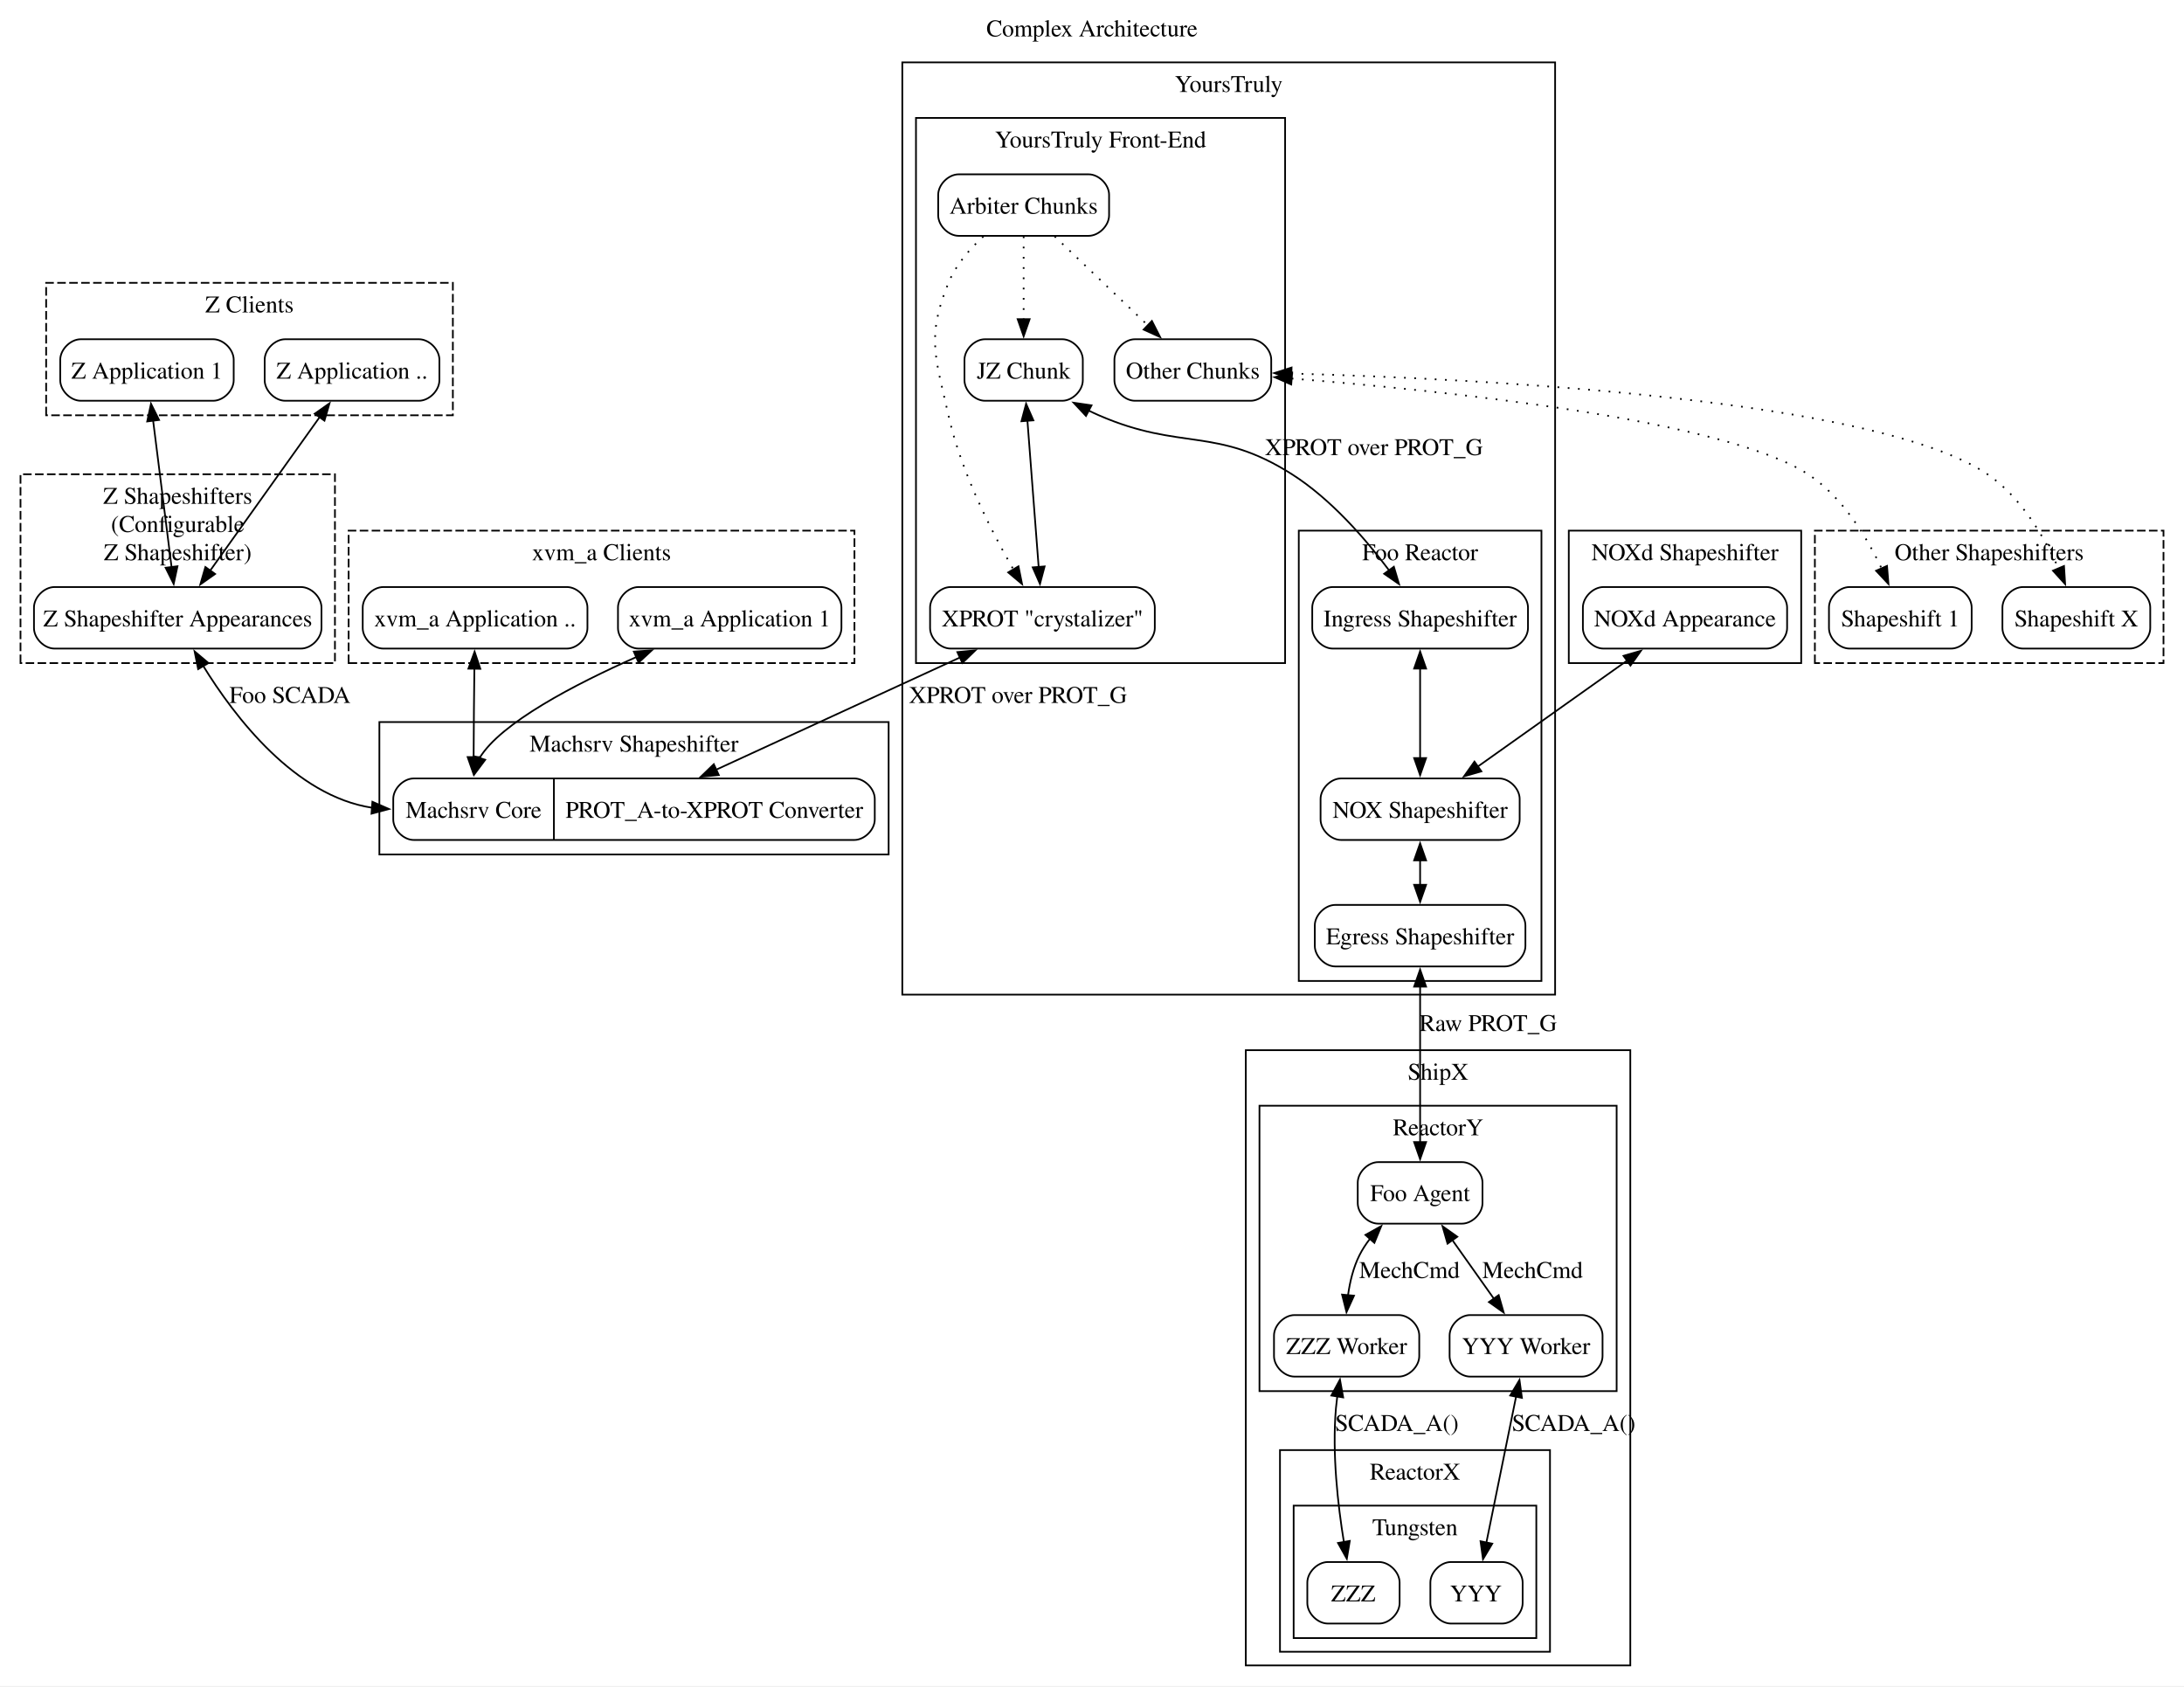
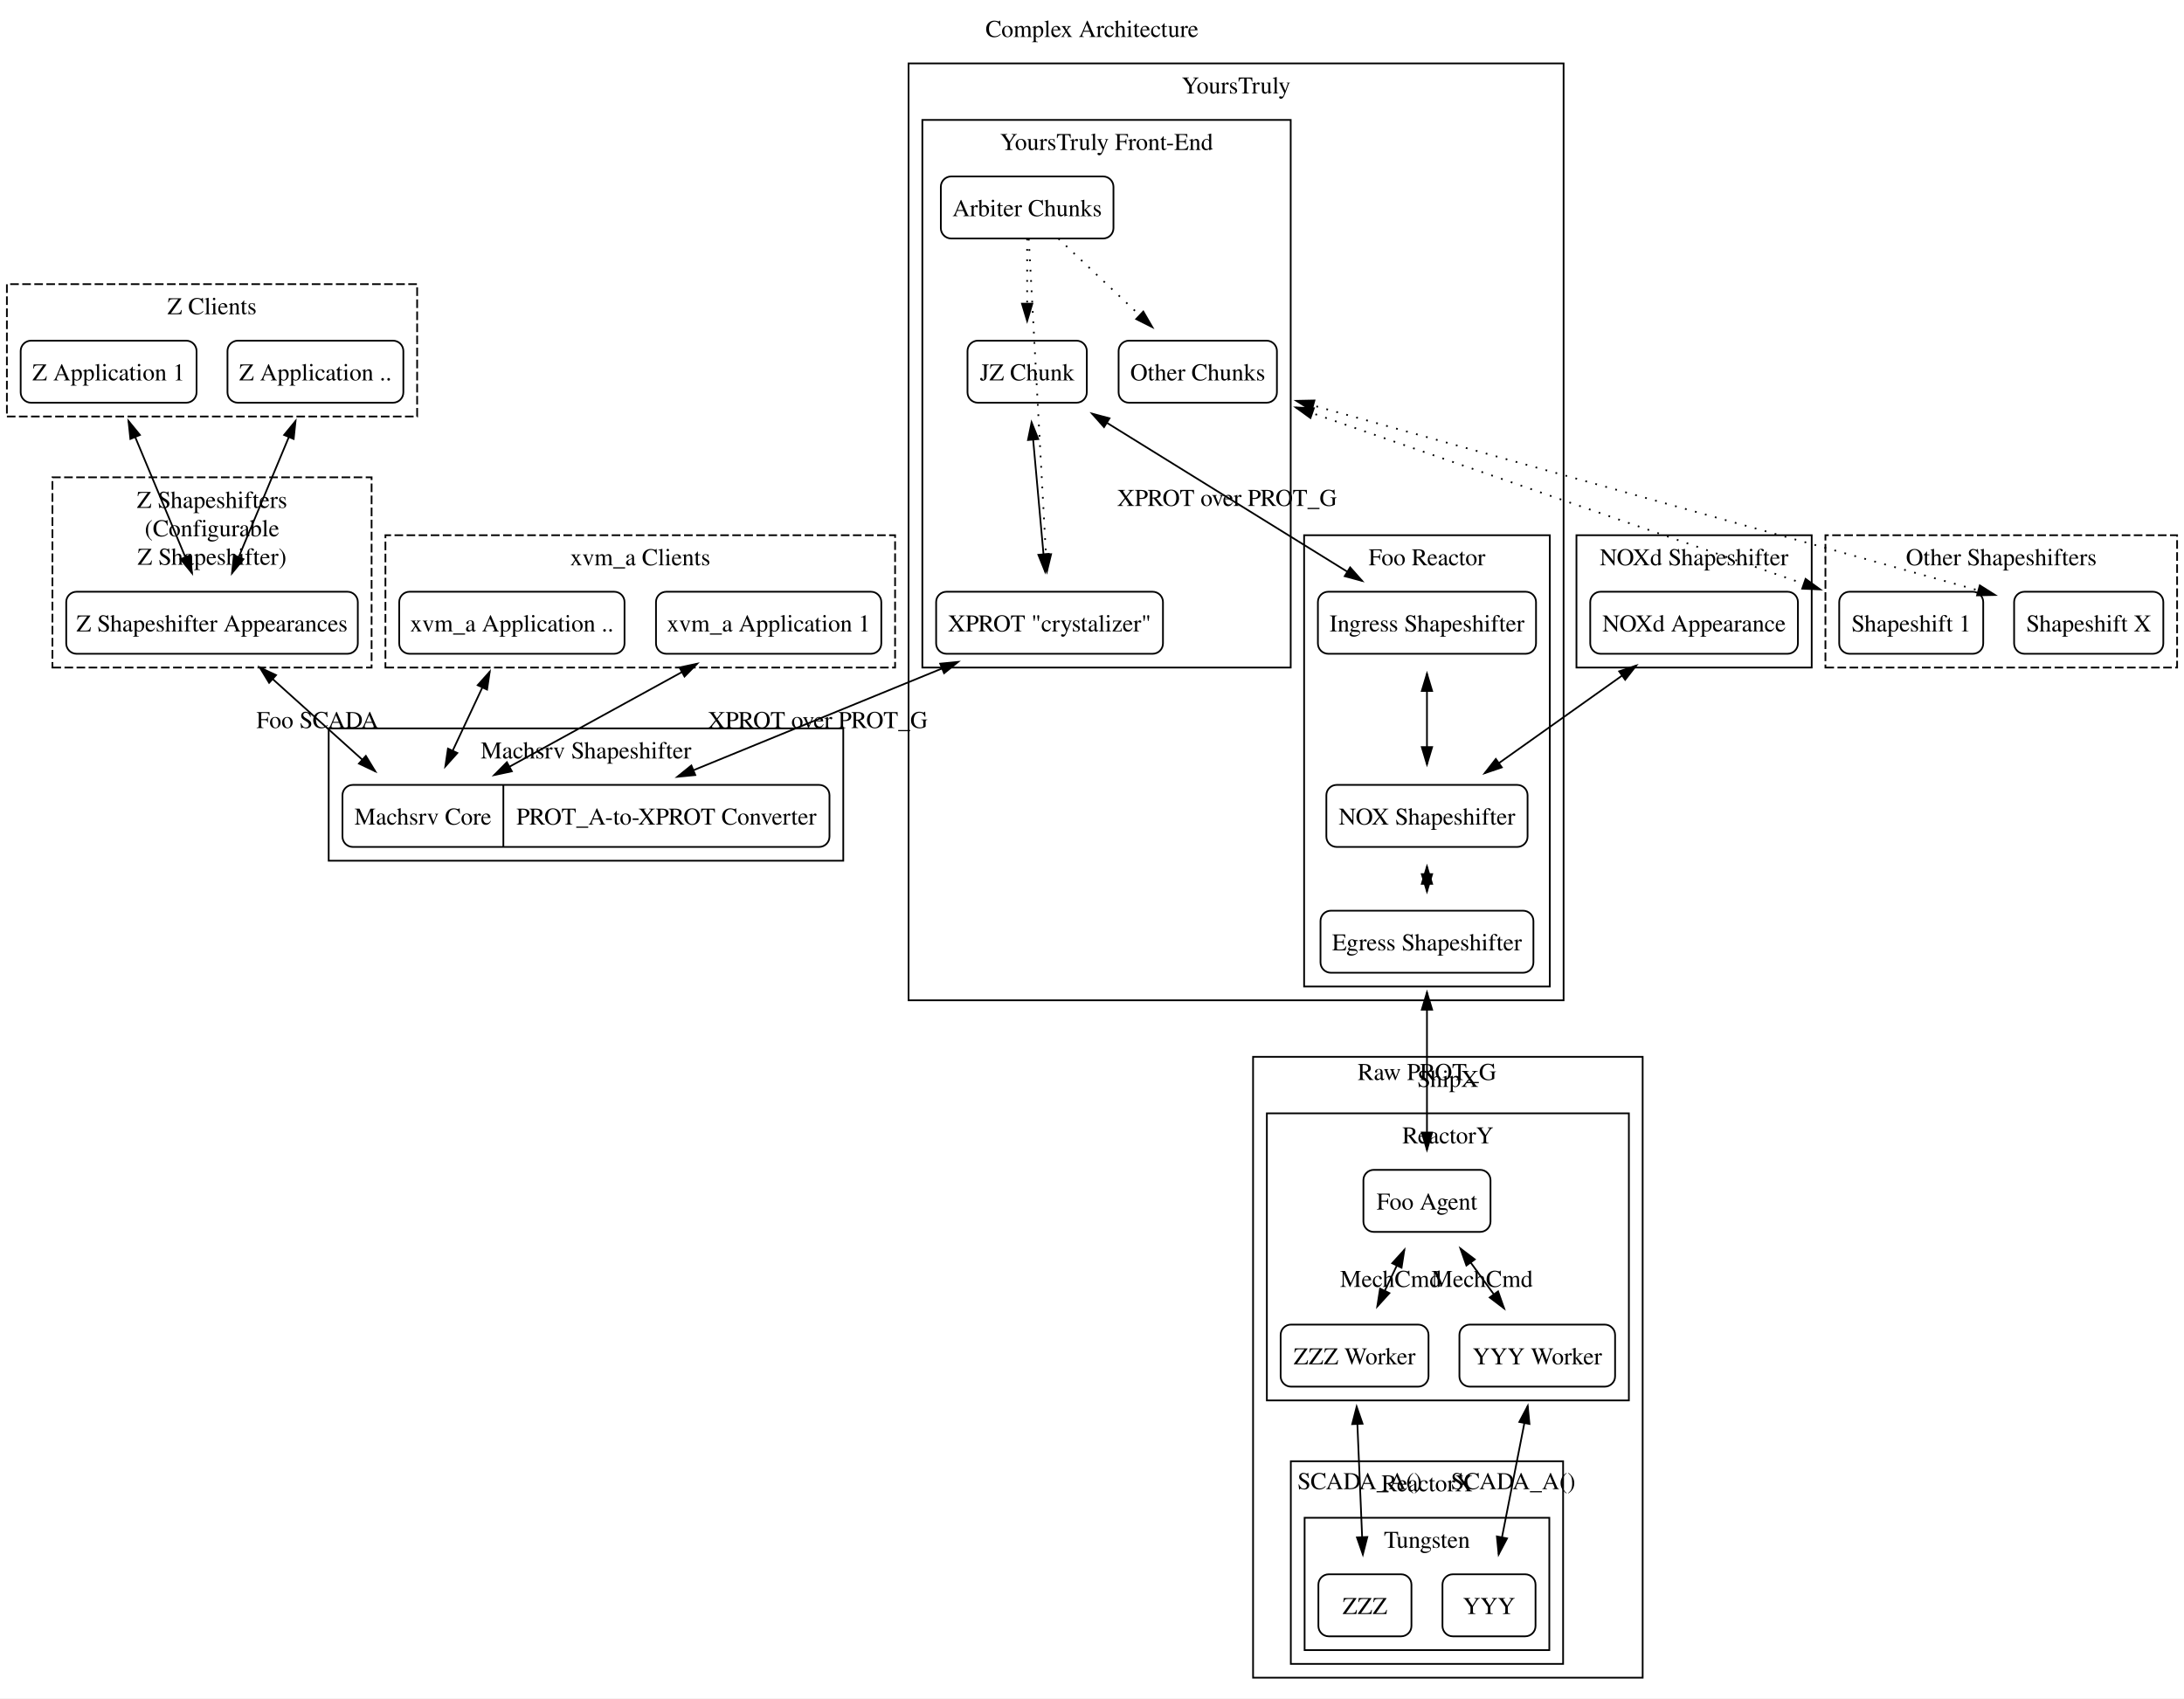
- <svg xmlns="http://www.w3.org/2000/svg" width="1278pt" height="987pt" viewBox="0.00 0.00 1278.00 987.00">
-   <g id="graph0" class="graph" transform="scale(1 1) rotate(0) translate(4 982.5)">
-     <polygon fill="white" stroke="none" points="-4,4 -4,-982.5 1274,-982.5 1274,4 -4,4" />
-     <text xml:space="preserve" text-anchor="middle" x="635" y="-961.2" font-family="Times,serif" font-size="14.00">Complex Architecture</text>
-     <g id="clust1" class="cluster">
-       <polygon fill="none" stroke="black" stroke-dasharray="5,2" points="200,-594.5 200,-672 496,-672 496,-594.5 200,-594.5" />
-       <text xml:space="preserve" text-anchor="middle" x="348" y="-654.7" font-family="Times,serif" font-size="14.00">xvm_a Clients</text>
-     </g>
-     <g id="clust3" class="cluster">
-       <polygon fill="none" stroke="black" stroke-dasharray="5,2" points="23,-739.5 23,-817 261,-817 261,-739.5 23,-739.5" />
-       <text xml:space="preserve" text-anchor="middle" x="142" y="-799.7" font-family="Times,serif" font-size="14.00">Z Clients</text>
-     </g>
-     <g id="clust5" class="cluster">
-       <polygon fill="none" stroke="black" stroke-dasharray="5,2" points="8,-594.5 8,-705 192,-705 192,-594.5 8,-594.5" />
-       <text xml:space="preserve" text-anchor="middle" x="100" y="-687.7" font-family="Times,serif" font-size="14.00">Z Shapeshifters</text>
-       <text xml:space="preserve" text-anchor="middle" x="100" y="-671.2" font-family="Times,serif" font-size="14.00">(Configurable</text>
-       <text xml:space="preserve" text-anchor="middle" x="100" y="-654.7" font-family="Times,serif" font-size="14.00">Z Shapeshifter)</text>
-     </g>
-     <g id="clust6" class="cluster">
-       <polygon fill="none" stroke="black" points="218,-482.5 218,-560 516,-560 516,-482.5 218,-482.5" />
-       <text xml:space="preserve" text-anchor="middle" x="367" y="-542.7" font-family="Times,serif" font-size="14.00">Machsrv Shapeshifter</text>
-     </g>
-     <g id="clust7" class="cluster">
-       <polygon fill="none" stroke="black" points="914,-594.5 914,-672 1050,-672 1050,-594.5 914,-594.5" />
-       <text xml:space="preserve" text-anchor="middle" x="982" y="-654.7" font-family="Times,serif" font-size="14.00">NOXd Shapeshifter</text>
-     </g>
-     <g id="clust8" class="cluster">
-       <polygon fill="none" stroke="black" points="524,-400.5 524,-946 906,-946 906,-400.5 524,-400.5" />
-       <text xml:space="preserve" text-anchor="middle" x="715" y="-928.7" font-family="Times,serif" font-size="14.00">YoursTruly</text>
-     </g>
-     <g id="clust9" class="cluster">
-       <polygon fill="none" stroke="black" points="756,-408.5 756,-672 898,-672 898,-408.5 756,-408.5" />
-       <text xml:space="preserve" text-anchor="middle" x="827" y="-654.7" font-family="Times,serif" font-size="14.00">Foo Reactor</text>
-     </g>
-     <g id="clust10" class="cluster">
-       <polygon fill="none" stroke="black" points="532,-594.5 532,-913.5 748,-913.5 748,-594.5 532,-594.5" />
-       <text xml:space="preserve" text-anchor="middle" x="640" y="-896.2" font-family="Times,serif" font-size="14.00">YoursTruly Front-End</text>
-     </g>
-     <g id="clust11" class="cluster">
-       <polygon fill="none" stroke="black" stroke-dasharray="5,2" points="1058,-594.5 1058,-672 1262,-672 1262,-594.5 1058,-594.5" />
-       <text xml:space="preserve" text-anchor="middle" x="1160" y="-654.7" font-family="Times,serif" font-size="14.00">Other Shapeshifters</text>
-     </g>
-     <g id="clust12" class="cluster">
-       <polygon fill="none" stroke="black" points="725,-8 725,-368 950,-368 950,-8 725,-8" />
-       <text xml:space="preserve" text-anchor="middle" x="837.5" y="-350.7" font-family="Times,serif" font-size="14.00">ShipX</text>
-     </g>
-     <g id="clust13" class="cluster">
-       <polygon fill="none" stroke="black" points="745,-16 745,-134 903,-134 903,-16 745,-16" />
-       <text xml:space="preserve" text-anchor="middle" x="824" y="-116.7" font-family="Times,serif" font-size="14.00">ReactorX</text>
-     </g>
-     <g id="clust14" class="cluster">
-       <polygon fill="none" stroke="black" points="753,-24 753,-101.5 895,-101.5 895,-24 753,-24" />
-       <text xml:space="preserve" text-anchor="middle" x="824" y="-84.2" font-family="Times,serif" font-size="14.00">Tungsten</text>
-     </g>
-     <g id="clust15" class="cluster">
-       <polygon fill="none" stroke="black" points="733,-168.5 733,-335.5 942,-335.5 942,-168.5 733,-168.5" />
-       <text xml:space="preserve" text-anchor="middle" x="837.5" y="-318.2" font-family="Times,serif" font-size="14.00">ReactorY</text>
-     </g>
-     <g id="node1" class="node">
-       <path fill="none" stroke="black" d="M220.25,-603C220.25,-603 327.75,-603 327.75,-603 333.75,-603 339.75,-609 339.75,-615 339.75,-615 339.75,-627 339.75,-627 339.75,-633 333.75,-639 327.75,-639 327.75,-639 220.25,-639 220.25,-639 214.25,-639 208.25,-633 208.25,-627 208.25,-627 208.25,-615 208.25,-615 208.25,-609 214.25,-603 220.25,-603" />
-       <text xml:space="preserve" text-anchor="middle" x="274" y="-615.95" font-family="Times,serif" font-size="14.00">xvm_a Application ..</text>
-     </g>
-     <g id="node6" class="node">
-       <path fill="none" stroke="black" d="M238.12,-491C238.12,-491 495.88,-491 495.88,-491 501.88,-491 507.88,-497 507.88,-503 507.88,-503 507.88,-515 507.88,-515 507.88,-521 501.88,-527 495.88,-527 495.88,-527 238.12,-527 238.12,-527 232.12,-527 226.12,-521 226.12,-515 226.12,-515 226.12,-503 226.12,-503 226.12,-497 232.12,-491 238.12,-491" />
-       <text xml:space="preserve" text-anchor="middle" x="273.12" y="-503.95" font-family="Times,serif" font-size="14.00">Machsrv Core</text>
-       <polyline fill="none" stroke="black" points="320.12,-491 320.12,-527" />
-       <text xml:space="preserve" text-anchor="middle" x="414" y="-503.95" font-family="Times,serif" font-size="14.00">PROT_A-to-XPROT Converter</text>
-     </g>
-     <g id="edge5" class="edge">
-       <path fill="none" stroke="black" d="M273.59,-591.44C273.4,-576.47 273.21,-557.52 273.15,-539.42" />
-       <polygon fill="black" stroke="black" points="270.09,-591.24 273.72,-601.19 277.08,-591.15 270.09,-591.24" />
-       <polygon fill="black" stroke="black" points="276.65,-539.51 273.13,-529.51 269.65,-539.52 276.65,-539.51" />
-     </g>
-     <g id="node2" class="node">
-       <path fill="none" stroke="black" d="M369.62,-603C369.62,-603 476.38,-603 476.38,-603 482.38,-603 488.38,-609 488.38,-615 488.38,-615 488.38,-627 488.38,-627 488.38,-633 482.38,-639 476.38,-639 476.38,-639 369.62,-639 369.62,-639 363.62,-639 357.62,-633 357.62,-627 357.62,-627 357.62,-615 357.62,-615 357.62,-609 363.62,-603 369.62,-603" />
-       <text xml:space="preserve" text-anchor="middle" x="423" y="-615.95" font-family="Times,serif" font-size="14.00">xvm_a Application 1</text>
-     </g>
-     <g id="edge4" class="edge">
-       <path fill="none" stroke="black" d="M368.47,-598.09C332.15,-582 288.9,-559.44 276.56,-538.86" />
-       <polygon fill="black" stroke="black" points="366.89,-601.22 377.45,-601.99 369.68,-594.8 366.89,-601.22" />
-       <polygon fill="black" stroke="black" points="279.93,-537.92 273.58,-529.44 273.26,-540.03 279.93,-537.92" />
-     </g>
-     <g id="node3" class="node">
-       <path fill="none" stroke="black" d="M162.88,-748C162.88,-748 241.12,-748 241.12,-748 247.12,-748 253.12,-754 253.12,-760 253.12,-760 253.12,-772 253.12,-772 253.12,-778 247.12,-784 241.12,-784 241.12,-784 162.88,-784 162.88,-784 156.88,-784 150.88,-778 150.88,-772 150.88,-772 150.88,-760 150.88,-760 150.88,-754 156.88,-748 162.88,-748" />
-       <text xml:space="preserve" text-anchor="middle" x="202" y="-760.95" font-family="Times,serif" font-size="14.00">Z Application ..</text>
-     </g>
-     <g id="node5" class="node">
-       <path fill="none" stroke="black" d="M27.88,-603C27.88,-603 172.12,-603 172.12,-603 178.12,-603 184.12,-609 184.12,-615 184.12,-615 184.12,-627 184.12,-627 184.12,-633 178.12,-639 172.12,-639 172.12,-639 27.87,-639 27.87,-639 21.87,-639 15.88,-633 15.88,-627 15.88,-627 15.88,-615 15.88,-615 15.88,-609 21.88,-603 27.88,-603" />
-       <text xml:space="preserve" text-anchor="middle" x="100" y="-615.95" font-family="Times,serif" font-size="14.00">Z Shapeshifter Appearances</text>
-     </g>
-     <g id="edge2" class="edge">
-       <path fill="none" stroke="black" d="M183.19,-738.63C164.88,-712.96 137.21,-674.16 118.88,-648.46" />
-       <polygon fill="black" stroke="black" points="180.16,-740.41 188.82,-746.52 185.86,-736.34 180.16,-740.41" />
-       <polygon fill="black" stroke="black" points="121.88,-646.65 113.23,-640.54 116.18,-650.72 121.88,-646.65" />
-     </g>
-     <g id="node4" class="node">
-       <path fill="none" stroke="black" d="M43.25,-748C43.25,-748 120.75,-748 120.75,-748 126.75,-748 132.75,-754 132.75,-760 132.75,-760 132.75,-772 132.75,-772 132.75,-778 126.75,-784 120.75,-784 120.75,-784 43.25,-784 43.25,-784 37.25,-784 31.25,-778 31.25,-772 31.25,-772 31.25,-760 31.25,-760 31.25,-754 37.25,-748 43.25,-748" />
-       <text xml:space="preserve" text-anchor="middle" x="82" y="-760.95" font-family="Times,serif" font-size="14.00">Z Application 1</text>
-     </g>
-     <g id="edge1" class="edge">
-       <path fill="none" stroke="black" d="M85.61,-736.33C88.75,-711.39 93.27,-675.45 96.41,-650.55" />
-       <polygon fill="black" stroke="black" points="82.14,-735.89 84.36,-746.25 89.08,-736.76 82.14,-735.89" />
-       <polygon fill="black" stroke="black" points="99.86,-651.17 97.63,-640.81 92.91,-650.3 99.86,-651.17" />
-     </g>
-     <g id="edge3" class="edge">
-       <path fill="none" stroke="black" d="M114.74,-593.13C133.41,-562.78 168.67,-516.71 213.77,-509.86" />
-       <polygon fill="black" stroke="black" points="111.95,-590.97 109.87,-601.35 117.97,-594.53 111.95,-590.97" />
-       <polygon fill="black" stroke="black" points="213.91,-513.36 223.62,-509.11 213.38,-506.38 213.91,-513.36" />
-       <text xml:space="preserve" text-anchor="middle" x="165.66" y="-571.2" font-family="Times,serif" font-size="14.00">Foo SCADA</text>
-     </g>
-     <g id="node7" class="node">
-       <path fill="none" stroke="black" d="M934.25,-603C934.25,-603 1029.75,-603 1029.75,-603 1035.75,-603 1041.75,-609 1041.75,-615 1041.75,-615 1041.75,-627 1041.75,-627 1041.75,-633 1035.75,-639 1029.75,-639 1029.75,-639 934.25,-639 934.25,-639 928.25,-639 922.25,-633 922.25,-627 922.25,-627 922.25,-615 922.25,-615 922.25,-609 928.25,-603 934.25,-603" />
-       <text xml:space="preserve" text-anchor="middle" x="982" y="-615.95" font-family="Times,serif" font-size="14.00">NOXd Appearance</text>
-     </g>
-     <g id="node9" class="node">
-       <path fill="none" stroke="black" d="M780.75,-491C780.75,-491 873.25,-491 873.25,-491 879.25,-491 885.25,-497 885.25,-503 885.25,-503 885.25,-515 885.25,-515 885.25,-521 879.25,-527 873.25,-527 873.25,-527 780.75,-527 780.75,-527 774.75,-527 768.75,-521 768.75,-515 768.75,-515 768.75,-503 768.75,-503 768.75,-497 774.75,-491 780.75,-491" />
-       <text xml:space="preserve" text-anchor="middle" x="827" y="-503.95" font-family="Times,serif" font-size="14.00">NOX Shapeshifter</text>
-     </g>
-     <g id="edge8" class="edge">
-       <path fill="none" stroke="black" d="M948.43,-596.18C922.42,-577.72 886.55,-552.26 860.54,-533.8" />
-       <polygon fill="black" stroke="black" points="946.02,-598.76 956.21,-601.69 950.08,-593.05 946.02,-598.76" />
-       <polygon fill="black" stroke="black" points="862.86,-531.16 852.68,-528.22 858.81,-536.87 862.86,-531.16" />
-     </g>
-     <g id="node8" class="node">
-       <path fill="none" stroke="black" d="M775.88,-603C775.88,-603 878.12,-603 878.12,-603 884.12,-603 890.12,-609 890.12,-615 890.12,-615 890.12,-627 890.12,-627 890.12,-633 884.12,-639 878.12,-639 878.12,-639 775.88,-639 775.88,-639 769.88,-639 763.88,-633 763.88,-627 763.88,-627 763.88,-615 763.88,-615 763.88,-609 769.88,-603 775.88,-603" />
-       <text xml:space="preserve" text-anchor="middle" x="827" y="-615.95" font-family="Times,serif" font-size="14.00">Ingress Shapeshifter</text>
-     </g>
-     <g id="edge6" class="edge">
-       <path fill="none" stroke="black" d="M827,-591.43C827,-575.28 827,-555.14 827,-538.93" />
-       <polygon fill="black" stroke="black" points="823.5,-591.3 827,-601.3 830.5,-591.3 823.5,-591.3" />
-       <polygon fill="black" stroke="black" points="830.5,-538.94 827,-528.94 823.5,-538.94 830.5,-538.94" />
-     </g>
-     <g id="node10" class="node">
-       <path fill="none" stroke="black" d="M777.38,-417C777.38,-417 876.62,-417 876.62,-417 882.62,-417 888.62,-423 888.62,-429 888.62,-429 888.62,-441 888.62,-441 888.62,-447 882.62,-453 876.62,-453 876.62,-453 777.38,-453 777.38,-453 771.38,-453 765.38,-447 765.38,-441 765.38,-441 765.38,-429 765.38,-429 765.38,-423 771.38,-417 777.38,-417" />
-       <text xml:space="preserve" text-anchor="middle" x="827" y="-429.95" font-family="Times,serif" font-size="14.00">Egress Shapeshifter</text>
-     </g>
-     <g id="edge7" class="edge">
-       <path fill="none" stroke="black" d="M827,-479.18C827,-474.38 827,-469.4 827,-464.6" />
-       <polygon fill="black" stroke="black" points="823.5,-479.06 827,-489.06 830.5,-479.06 823.5,-479.06" />
-       <polygon fill="black" stroke="black" points="830.5,-464.78 827,-454.78 823.5,-464.78 830.5,-464.78" />
-     </g>
-     <g id="node21" class="node">
-       <path fill="none" stroke="black" d="M802.5,-266.5C802.5,-266.5 851.5,-266.5 851.5,-266.5 857.5,-266.5 863.5,-272.5 863.5,-278.5 863.5,-278.5 863.5,-290.5 863.5,-290.5 863.5,-296.5 857.5,-302.5 851.5,-302.5 851.5,-302.5 802.5,-302.5 802.5,-302.5 796.5,-302.5 790.5,-296.5 790.5,-290.5 790.5,-290.5 790.5,-278.5 790.5,-278.5 790.5,-272.5 796.5,-266.5 802.5,-266.5" />
-       <text xml:space="preserve" text-anchor="middle" x="827" y="-279.7" font-family="Times,serif" font-size="14.00">Foo Agent</text>
-     </g>
-     <g id="edge21" class="edge">
-       <path fill="none" stroke="black" d="M827,-405.54C827,-379.29 827,-340.51 827,-314.19" />
-       <polygon fill="black" stroke="black" points="823.5,-405.16 827,-415.16 830.5,-405.16 823.5,-405.16" />
-       <polygon fill="black" stroke="black" points="830.5,-314.23 827,-304.23 823.5,-314.23 830.5,-314.23" />
-       <text xml:space="preserve" text-anchor="middle" x="866.75" y="-379.2" font-family="Times,serif" font-size="14.00">Raw PROT_G</text>
-     </g>
-     <g id="node11" class="node">
-       <path fill="none" stroke="black" d="M660.12,-748C660.12,-748 727.88,-748 727.88,-748 733.88,-748 739.88,-754 739.88,-760 739.88,-760 739.88,-772 739.88,-772 739.88,-778 733.88,-784 727.88,-784 727.88,-784 660.12,-784 660.12,-784 654.12,-784 648.12,-778 648.12,-772 648.12,-772 648.12,-760 648.12,-760 648.12,-754 654.12,-748 660.12,-748" />
-       <text xml:space="preserve" text-anchor="middle" x="694" y="-760.95" font-family="Times,serif" font-size="14.00">Other Chunks</text>
-     </g>
-     <g id="node15" class="node">
-       <path fill="none" stroke="black" d="M1179.75,-603C1179.75,-603 1242.25,-603 1242.25,-603 1248.25,-603 1254.25,-609 1254.25,-615 1254.25,-615 1254.25,-627 1254.25,-627 1254.25,-633 1248.25,-639 1242.25,-639 1242.25,-639 1179.75,-639 1179.75,-639 1173.75,-639 1167.75,-633 1167.75,-627 1167.75,-627 1167.75,-615 1167.75,-615 1167.75,-609 1173.75,-603 1179.75,-603" />
-       <text xml:space="preserve" text-anchor="middle" x="1211" y="-615.95" font-family="Times,serif" font-size="14.00">Shapeshift X</text>
-     </g>
-     <g id="edge16" class="edge">
-       <path fill="none" stroke="black" stroke-dasharray="1,5" d="M751.64,-763.94C861.06,-760.91 1093.79,-749.29 1159,-705 1178.55,-691.72 1192.19,-668.41 1200.59,-649.86" />
-       <polygon fill="black" stroke="black" points="751.6,-760.44 741.7,-764.2 751.78,-767.44 751.6,-760.44" />
-       <polygon fill="black" stroke="black" points="1203.78,-651.3 1204.44,-640.73 1197.33,-648.58 1203.78,-651.3" />
-     </g>
-     <g id="node16" class="node">
-       <path fill="none" stroke="black" d="M1078.25,-603C1078.25,-603 1137.75,-603 1137.75,-603 1143.75,-603 1149.75,-609 1149.75,-615 1149.75,-615 1149.75,-627 1149.75,-627 1149.75,-633 1143.75,-639 1137.75,-639 1137.75,-639 1078.25,-639 1078.25,-639 1072.25,-639 1066.25,-633 1066.25,-627 1066.25,-627 1066.25,-615 1066.25,-615 1066.25,-609 1072.25,-603 1078.25,-603" />
-       <text xml:space="preserve" text-anchor="middle" x="1108" y="-615.95" font-family="Times,serif" font-size="14.00">Shapeshift 1</text>
-     </g>
-     <g id="edge15" class="edge">
-       <path fill="none" stroke="black" stroke-dasharray="1,5" d="M751.85,-761.01C840.61,-753.95 1005.23,-736.92 1054,-705 1074.08,-691.86 1088.32,-668.37 1097.11,-649.72" />
-       <polygon fill="black" stroke="black" points="751.58,-757.52 741.88,-761.78 752.12,-764.5 751.58,-757.52" />
-       <polygon fill="black" stroke="black" points="1100.21,-651.36 1101.06,-640.8 1093.81,-648.54 1100.21,-651.36" />
-     </g>
-     <g id="node12" class="node">
-       <path fill="none" stroke="black" d="M552.25,-603C552.25,-603 659.75,-603 659.75,-603 665.75,-603 671.75,-609 671.75,-615 671.75,-615 671.75,-627 671.75,-627 671.75,-633 665.75,-639 659.75,-639 659.75,-639 552.25,-639 552.25,-639 546.25,-639 540.25,-633 540.25,-627 540.25,-627 540.25,-615 540.25,-615 540.25,-609 546.25,-603 552.25,-603" />
-       <text xml:space="preserve" text-anchor="middle" x="606" y="-615.95" font-family="Times,serif" font-size="14.00">XPROT "crystalizer"</text>
-     </g>
-     <g id="edge14" class="edge">
-       <path fill="none" stroke="black" d="M557.71,-597.77C516.17,-578.66 456.57,-551.22 415.09,-532.13" />
-       <polygon fill="black" stroke="black" points="556.21,-600.94 566.75,-601.94 559.13,-594.58 556.21,-600.94" />
-       <polygon fill="black" stroke="black" points="416.62,-528.98 406.07,-527.98 413.69,-535.34 416.62,-528.98" />
-       <text xml:space="preserve" text-anchor="middle" x="591.69" y="-571.2" font-family="Times,serif" font-size="14.00">XPROT over PROT_G</text>
-     </g>
-     <g id="node13" class="node">
-       <path fill="none" stroke="black" d="M572.38,-748C572.38,-748 617.62,-748 617.62,-748 623.62,-748 629.62,-754 629.62,-760 629.62,-760 629.62,-772 629.62,-772 629.62,-778 623.62,-784 617.62,-784 617.62,-784 572.38,-784 572.38,-784 566.38,-784 560.38,-778 560.38,-772 560.38,-772 560.38,-760 560.38,-760 560.38,-754 566.38,-748 572.38,-748" />
-       <text xml:space="preserve" text-anchor="middle" x="595" y="-760.95" font-family="Times,serif" font-size="14.00">JZ Chunk</text>
-     </g>
-     <g id="edge12" class="edge">
-       <path fill="none" stroke="black" d="M632.94,-742.31C634.97,-741.31 637,-740.37 639,-739.5 687.14,-718.53 707.68,-733.17 752,-705 774.92,-690.43 795.19,-667.01 808.85,-648.75" />
-       <polygon fill="black" stroke="black" points="631.48,-739.12 624.25,-746.85 634.73,-745.32 631.48,-739.12" />
-       <polygon fill="black" stroke="black" points="811.64,-650.87 814.67,-640.72 805.97,-646.76 811.64,-650.87" />
-       <text xml:space="preserve" text-anchor="middle" x="799.98" y="-716.2" font-family="Times,serif" font-size="14.00">XPROT over PROT_G</text>
-     </g>
-     <g id="edge13" class="edge">
-       <path fill="none" stroke="black" d="M597.21,-736.33C599.12,-711.39 601.89,-675.45 603.8,-650.55" />
-       <polygon fill="black" stroke="black" points="593.72,-736 596.44,-746.24 600.7,-736.54 593.72,-736" />
-       <polygon fill="black" stroke="black" points="607.27,-651.06 604.55,-640.82 600.3,-650.52 607.27,-651.06" />
-     </g>
-     <g id="node14" class="node">
-       <path fill="none" stroke="black" d="M557,-844.5C557,-844.5 633,-844.5 633,-844.5 639,-844.5 645,-850.5 645,-856.5 645,-856.5 645,-868.5 645,-868.5 645,-874.5 639,-880.5 633,-880.5 633,-880.5 557,-880.5 557,-880.5 551,-880.5 545,-874.5 545,-868.5 545,-868.5 545,-856.5 545,-856.5 545,-850.5 551,-844.5 557,-844.5" />
-       <text xml:space="preserve" text-anchor="middle" x="595" y="-857.45" font-family="Times,serif" font-size="14.00">Arbiter Chunks</text>
-     </g>
-     <g id="edge11" class="edge">
-       <path fill="none" stroke="black" stroke-dasharray="1,5" d="M613.16,-844.17C628.51,-829.51 650.69,-808.34 667.94,-791.88" />
-       <polygon fill="black" stroke="black" points="670.05,-794.7 674.86,-785.27 665.21,-789.64 670.05,-794.7" />
-     </g>
-     <g id="edge9" class="edge">
-       <path fill="none" stroke="black" stroke-dasharray="1,5" d="M571.43,-844.12C563.36,-836.76 555.29,-827.45 551,-817 537.91,-785.14 543.52,-773.12 551,-739.5 558.3,-706.71 575.76,-672.24 589.07,-649.18" />
-       <polygon fill="black" stroke="black" points="591.98,-651.13 594.07,-640.74 585.96,-647.56 591.98,-651.13" />
-     </g>
-     <g id="edge10" class="edge">
-       <path fill="none" stroke="black" stroke-dasharray="1,5" d="M595,-844.17C595,-830.58 595,-811.39 595,-795.54" />
-       <polygon fill="black" stroke="black" points="598.5,-795.74 595,-785.74 591.5,-795.74 598.5,-795.74" />
-     </g>
-     <g id="node17" class="node">
-       <path fill="none" stroke="black" d="M773,-32.5C773,-32.5 803,-32.5 803,-32.5 809,-32.5 815,-38.5 815,-44.5 815,-44.5 815,-56.5 815,-56.5 815,-62.5 809,-68.5 803,-68.5 803,-68.5 773,-68.5 773,-68.5 767,-68.5 761,-62.5 761,-56.5 761,-56.5 761,-44.5 761,-44.5 761,-38.5 767,-32.5 773,-32.5" />
-       <text xml:space="preserve" text-anchor="middle" x="787.88" y="-45.45" font-family="Times,serif" font-size="14.00">ZZZ</text>
-     </g>
-     <g id="node18" class="node">
-       <path fill="none" stroke="black" d="M845,-32.5C845,-32.5 875,-32.5 875,-32.5 881,-32.5 887,-38.5 887,-44.5 887,-44.5 887,-56.5 887,-56.5 887,-62.5 881,-68.5 875,-68.5 875,-68.5 845,-68.5 845,-68.5 839,-68.5 833,-62.5 833,-56.5 833,-56.5 833,-44.5 833,-44.5 833,-38.5 839,-32.5 845,-32.5" />
-       <text xml:space="preserve" text-anchor="middle" x="859.62" y="-45.45" font-family="Times,serif" font-size="14.00">YYY</text>
-     </g>
-     <g id="node19" class="node">
-       <path fill="none" stroke="black" d="M753.5,-177C753.5,-177 814.5,-177 814.5,-177 820.5,-177 826.5,-183 826.5,-189 826.5,-189 826.5,-201 826.5,-201 826.5,-207 820.5,-213 814.5,-213 814.5,-213 753.5,-213 753.5,-213 747.5,-213 741.5,-207 741.5,-201 741.5,-201 741.5,-189 741.5,-189 741.5,-183 747.5,-177 753.5,-177" />
-       <text xml:space="preserve" text-anchor="middle" x="784" y="-190.2" font-family="Times,serif" font-size="14.00">ZZZ Worker</text>
-     </g>
-     <g id="edge19" class="edge">
-       <path fill="none" stroke="black" d="M778.52,-165.38C778.21,-163.06 777.95,-160.74 777.75,-158.5 775.43,-131.96 778.89,-101.74 782.4,-80.2" />
-       <polygon fill="black" stroke="black" points="775.06,-165.93 780.1,-175.25 781.98,-164.82 775.06,-165.93" />
-       <polygon fill="black" stroke="black" points="785.84,-80.86 784.11,-70.4 778.94,-79.65 785.84,-80.86" />
-       <text xml:space="preserve" text-anchor="middle" x="813.38" y="-145.2" font-family="Times,serif" font-size="14.00">SCADA_A()</text>
-     </g>
-     <g id="node20" class="node">
-       <path fill="none" stroke="black" d="M856.25,-177C856.25,-177 921.75,-177 921.75,-177 927.75,-177 933.75,-183 933.75,-189 933.75,-189 933.75,-201 933.75,-201 933.75,-207 927.75,-213 921.75,-213 921.75,-213 856.25,-213 856.25,-213 850.25,-213 844.25,-207 844.25,-201 844.25,-201 844.25,-189 844.25,-189 844.25,-183 850.25,-177 856.25,-177" />
-       <text xml:space="preserve" text-anchor="middle" x="889" y="-190.2" font-family="Times,serif" font-size="14.00">YYY Worker</text>
-     </g>
-     <g id="edge20" class="edge">
-       <path fill="none" stroke="black" d="M883.2,-165.5C878.14,-140.63 870.83,-104.72 865.78,-79.88" />
-       <polygon fill="black" stroke="black" points="879.72,-165.94 885.14,-175.04 886.58,-164.55 879.72,-165.94" />
-       <polygon fill="black" stroke="black" points="869.22,-79.26 863.8,-70.15 862.36,-80.65 869.22,-79.26" />
-       <text xml:space="preserve" text-anchor="middle" x="916.85" y="-145.2" font-family="Times,serif" font-size="14.00">SCADA_A()</text>
-     </g>
-     <g id="edge17" class="edge">
-       <path fill="none" stroke="black" d="M797.65,-257.63C795.29,-254.58 793.18,-251.35 791.5,-248 787.92,-240.85 785.91,-232.5 784.82,-224.61" />
-       <polygon fill="black" stroke="black" points="795,-259.91 804.26,-265.06 800.23,-255.26 795,-259.91" />
-       <polygon fill="black" stroke="black" points="788.31,-224.35 783.92,-214.71 781.34,-224.99 788.31,-224.35" />
-       <text xml:space="preserve" text-anchor="middle" x="820.75" y="-234.7" font-family="Times,serif" font-size="14.00">MechCmd</text>
-     </g>
-     <g id="edge18" class="edge">
-       <path fill="none" stroke="black" d="M845.82,-256.94C853.59,-245.97 862.58,-233.29 870.34,-222.34" />
-       <polygon fill="black" stroke="black" points="843.05,-254.79 840.12,-264.98 848.76,-258.84 843.05,-254.79" />
-       <polygon fill="black" stroke="black" points="872.98,-224.67 875.9,-214.49 867.26,-220.62 872.98,-224.67" />
-       <text xml:space="preserve" text-anchor="middle" x="892.8" y="-234.7" font-family="Times,serif" font-size="14.00">MechCmd</text>
-     </g>
+ <svg xmlns="http://www.w3.org/2000/svg" width="1267.317pt" height="985.6pt" viewBox="0 0 1267.317 985.6">
+   <rect x="0" y="0" width="1267.317" height="985.6" fill="white" />
+   <g transform="translate(0 985.6) scale(1 -1)">
+     <rect x="223.657" y="598.2" width="295.74" height="76.8" fill="none" stroke="black" stroke-dasharray="5,2" />
+     <text x="371.528" y="-657.55" transform="scale(1 -1)" text-anchor="middle" font-family="Times,serif" font-size="14" fill="black">xvm_a Clients</text>
+     <rect x="4" y="743.9" width="238.055" height="76.8" fill="none" stroke="black" stroke-dasharray="5,2" />
+     <text x="123.028" y="-803.25" transform="scale(1 -1)" text-anchor="middle" font-family="Times,serif" font-size="14" fill="black">Z Clients</text>
+     <rect x="30.43" y="598.2" width="185.196" height="110.4" fill="none" stroke="black" stroke-dasharray="5,2" />
+     <text x="123.028" y="-690.851" transform="scale(1 -1)" text-anchor="middle" font-family="Times,serif" font-size="14" fill="black">Z Shapeshifters</text>
+     <text x="123.028" y="-674.35" transform="scale(1 -1)" text-anchor="middle" font-family="Times,serif" font-size="14" fill="black">(Configurable</text>
+     <text x="123.028" y="-657.85" transform="scale(1 -1)" text-anchor="middle" font-family="Times,serif" font-size="14" fill="black">Z Shapeshifter)</text>
+     <rect x="190.729" y="486.1" width="298.597" height="76.8" fill="none" stroke="black" />
+     <text x="340.028" y="-545.45" transform="scale(1 -1)" text-anchor="middle" font-family="Times,serif" font-size="14" fill="black">Machsrv Shapeshifter</text>
+     <rect x="914.773" y="598.2" width="136.508" height="76.8" fill="none" stroke="black" />
+     <text x="983.028" y="-657.55" transform="scale(1 -1)" text-anchor="middle" font-family="Times,serif" font-size="14" fill="black">NOXd Shapeshifter</text>
+     <rect x="527.216" y="405.1" width="380.096" height="543.7" fill="none" stroke="black" />
+     <text x="717.264" y="-931.35" transform="scale(1 -1)" text-anchor="middle" font-family="Times,serif" font-size="14" fill="black">YoursTruly</text>
+     <rect x="756.743" y="413.1" width="142.569" height="261.9" fill="none" stroke="black" />
+     <text x="828.028" y="-657.55" transform="scale(1 -1)" text-anchor="middle" font-family="Times,serif" font-size="14" fill="black">Foo Reactor</text>
+     <rect x="535.216" y="598.2" width="213.744" height="317.8" fill="none" stroke="black" />
+     <text x="642.088" y="-898.55" transform="scale(1 -1)" text-anchor="middle" font-family="Times,serif" font-size="14" fill="black">YoursTruly Front-End</text>
+     <rect x="1059.247" y="598.2" width="204.07" height="76.8" fill="none" stroke="black" stroke-dasharray="5,2" />
+     <text x="1161.282" y="-657.55" transform="scale(1 -1)" text-anchor="middle" font-family="Times,serif" font-size="14" fill="black">Other Shapeshifters</text>
+     <rect x="727.126" y="12" width="226.066" height="360.3" fill="none" stroke="black" />
+     <text x="840.159" y="-354.85" transform="scale(1 -1)" text-anchor="middle" font-family="Times,serif" font-size="14" fill="black">ShipX</text>
+     <rect x="749.028" y="20" width="158" height="117.6" fill="none" stroke="black" />
+     <text x="828.028" y="-120.15" transform="scale(1 -1)" text-anchor="middle" font-family="Times,serif" font-size="14" fill="black">ReactorX</text>
+     <rect x="757.028" y="28" width="142" height="76.8" fill="none" stroke="black" />
+     <text x="828.028" y="-87.35" transform="scale(1 -1)" text-anchor="middle" font-family="Times,serif" font-size="14" fill="black">Tungsten</text>
+     <rect x="735.126" y="172.9" width="210.066" height="166.6" fill="none" stroke="black" />
+     <text x="840.159" y="-322.05" transform="scale(1 -1)" text-anchor="middle" font-family="Times,serif" font-size="14" fill="black">ReactorY</text>
+     <path d="M 74.572 741.252 C 85.169 715.872 100.791 678.457 111.411 653.022" fill="none" stroke="black" />
+     <polygon points="111.411,653.022 110.326,663.406 104.79,661.094" fill="black" stroke="black" />
+     <polygon points="74.572,741.252 75.656,730.868 81.193,733.18" fill="black" stroke="black" />
+     <path d="M 171.484 741.252 C 160.886 715.872 145.264 678.457 134.644 653.022" fill="none" stroke="black" />
+     <polygon points="134.644,653.022 141.266,661.094 135.729,663.406" fill="black" stroke="black" />
+     <polygon points="171.484,741.252 164.862,733.18 170.399,730.868" fill="black" stroke="black" />
+     <path d="M 150.74 598.268 C 170.765 580.253 197.7 556.021 217.719 538.011" fill="none" stroke="black" />
+     <polygon points="217.719,538.011 212.291,546.929 208.279,542.469" fill="black" stroke="black" />
+     <polygon points="150.74,598.268 156.168,589.35 160.181,593.811" fill="black" stroke="black" />
+     <text x="184.218" y="-563.1" transform="scale(1 -1)" text-anchor="middle" font-family="Times,serif" font-size="14" fill="black">Foo SCADA</text>
+     <path d="M 404.526 600.424 C 370.05 581.503 321.247 554.72 286.802 535.817" fill="none" stroke="black" />
+     <polygon points="286.802,535.817 297.012,537.998 294.125,543.258" fill="black" stroke="black" />
+     <polygon points="404.526,600.424 394.316,598.243 397.202,592.983" fill="black" stroke="black" />
+     <path d="M 284.155 595.744 C 276.301 578.992 266.291 557.641 258.413 540.837" fill="none" stroke="black" />
+     <polygon points="258.413,540.837 265.374,548.618 259.942,551.165" fill="black" stroke="black" />
+     <polygon points="284.155,595.744 277.194,587.964 282.627,585.417" fill="black" stroke="black" />
+     <path d="M 828.028 594.608 C 828.028 578.442 828.028 558.281 828.028 542.055" fill="none" stroke="black" />
+     <polygon points="828.028,542.055 831.028,552.055 825.028,552.055" fill="black" stroke="black" />
+     <polygon points="828.028,594.608 825.028,584.608 831.028,584.608" fill="black" stroke="black" />
+     <path d="M 828.028 482.677 C 828.028 477.944 828.028 473.035 828.028 468.308" fill="none" stroke="black" />
+     <polygon points="828.028,468.308 831.028,478.308 825.028,478.308" fill="black" stroke="black" />
+     <polygon points="828.028,482.677 825.028,472.677 831.028,472.677" fill="black" stroke="black" />
+     <path d="M 949.457 599.354 C 923.445 580.877 887.576 555.398 861.571 536.926" fill="none" stroke="black" />
+     <polygon points="861.571,536.926 871.461,540.272 867.986,545.163" fill="black" stroke="black" />
+     <polygon points="949.457,599.354 939.567,596.009 943.042,591.117" fill="black" stroke="black" />
+     <path d="M 596.963 847.012 C 599.173 806.372 604.74 704.022 607.47 653.839" fill="none" stroke="black" stroke-dasharray="1,5" />
+     <polygon points="607.47,653.839 609.922,663.987 603.931,663.661" fill="black" stroke="black" />
+     <path d="M 596.028 847.087 C 596.028 833.756 596.028 814.958 596.028 799.371" fill="none" stroke="black" stroke-dasharray="1,5" />
+     <polygon points="596.028,799.371 599.028,809.371 593.028,809.371" fill="black" stroke="black" />
+     <path d="M 614.186 847.087 C 629.441 832.711 651.442 811.976 668.642 795.766" fill="none" stroke="black" stroke-dasharray="1,5" />
+     <polygon points="668.642,795.766 663.422,804.808 659.307,800.442" fill="black" stroke="black" />
+     <path d="M 633.72 745.553 C 676.896 718.811 747.222 675.251 790.379 648.52" fill="none" stroke="black" />
+     <polygon points="790.379,648.52 783.457,656.336 780.298,651.235" fill="black" stroke="black" />
+     <polygon points="633.72,745.553 640.642,737.737 643.801,742.838" fill="black" stroke="black" />
+     <text x="712.028" y="-692" transform="scale(1 -1)" text-anchor="middle" font-family="Times,serif" font-size="14" fill="black">XPROT over PROT_G</text>
+     <path d="M 598.599 740.478 C 600.865 715.424 604.152 679.096 606.427 653.945" fill="none" stroke="black" />
+     <polygon points="606.427,653.945 608.514,664.175 602.538,663.634" fill="black" stroke="black" />
+     <polygon points="598.599,740.478 596.512,730.249 602.488,730.789" fill="black" stroke="black" />
+     <path d="M 555.953 601.477 C 508.79 582.173 440.21 554.104 393.06 534.806" fill="none" stroke="black" />
+     <polygon points="393.06,534.806 403.451,535.817 401.178,541.37" fill="black" stroke="black" />
+     <polygon points="555.953,601.477 545.562,600.465 547.834,594.912" fill="black" stroke="black" />
+     <text x="474.528" y="-563.1" transform="scale(1 -1)" text-anchor="middle" font-family="Times,serif" font-size="14" fill="black">XPROT over PROT_G</text>
+     <path d="M 751.959 749.139 C 832.369 721.229 978.092 670.648 1056.205 643.535" fill="none" stroke="black" stroke-dasharray="1,5" />
+     <polygon points="1056.205,643.535 1047.741,649.648 1045.774,643.98" fill="black" stroke="black" />
+     <polygon points="751.959,749.139 760.423,743.026 762.39,748.694" fill="black" stroke="black" />
+     <path d="M 752.298 752.982 C 852.742 725.063 1059.321 667.645 1157.67 640.309" fill="none" stroke="black" stroke-dasharray="1,5" />
+     <polygon points="1157.67,640.309 1148.839,645.877 1147.232,640.096" fill="black" stroke="black" />
+     <polygon points="752.298,752.982 761.13,747.413 762.736,753.194" fill="black" stroke="black" />
+     <path d="M 814.886 260.227 C 809.892 249.788 804.206 237.901 799.209 227.454" fill="none" stroke="black" />
+     <polygon points="799.209,227.454 806.23,235.181 800.818,237.77" fill="black" stroke="black" />
+     <polygon points="814.886,260.227 807.864,252.501 813.277,249.912" fill="black" stroke="black" />
+     <text x="807.028" y="-238.75" transform="scale(1 -1)" text-anchor="middle" font-family="Times,serif" font-size="14" fill="black">MechCmd</text>
+     <path d="M 847.453 261.051 C 855.477 250.043 864.756 237.313 872.763 226.328" fill="none" stroke="black" />
+     <polygon points="872.763,226.328 869.297,236.176 864.449,232.642" fill="black" stroke="black" />
+     <polygon points="847.453,261.051 850.919,251.203 855.767,254.738" fill="black" stroke="black" />
+     <text x="860.028" y="-238.75" transform="scale(1 -1)" text-anchor="middle" font-family="Times,serif" font-size="14" fill="black">MechCmd</text>
+     <path d="M 787.231 169.249 C 788.277 144.33 789.785 108.414 790.83 83.531" fill="none" stroke="black" />
+     <polygon points="790.83,83.531 793.408,93.648 787.413,93.396" fill="black" stroke="black" />
+     <polygon points="787.231,169.249 784.653,159.132 790.648,159.384" fill="black" stroke="black" />
+     <text x="789.028" y="-121.4" transform="scale(1 -1)" text-anchor="middle" font-family="Times,serif" font-size="14" fill="black">SCADA_A()</text>
+     <path d="M 886.49 169.636 C 881.608 144.722 874.529 108.595 869.629 83.585" fill="none" stroke="black" />
+     <polygon points="869.629,83.585 874.496,92.822 868.608,93.975" fill="black" stroke="black" />
+     <polygon points="886.49,169.636 881.623,160.4 887.511,159.246" fill="black" stroke="black" />
+     <text x="878.028" y="-121.4" transform="scale(1 -1)" text-anchor="middle" font-family="Times,serif" font-size="14" fill="black">SCADA_A()</text>
+     <path d="M 828.028 409.663 C 828.028 383.429 828.028 344.673 828.028 318.366" fill="none" stroke="black" />
+     <polygon points="828.028,318.366 831.028,328.366 825.028,328.366" fill="black" stroke="black" />
+     <polygon points="828.028,409.663 825.028,399.663 831.028,399.663" fill="black" stroke="black" />
+     <text x="828.028" y="-358.85" transform="scale(1 -1)" text-anchor="middle" font-family="Times,serif" font-size="14" fill="black">Raw PROT_G</text>
+     <rect x="231.657" y="606.2" width="130.74" height="36" rx="6" ry="6" fill="none" stroke="black" />
+     <text x="297.028" y="-619.15" transform="scale(1 -1)" text-anchor="middle" font-family="Times,serif" font-size="14" fill="black">xvm_a Application ..</text>
+     <rect x="380.657" y="606.2" width="130.74" height="36" rx="6" ry="6" fill="none" stroke="black" />
+     <text x="446.028" y="-619.15" transform="scale(1 -1)" text-anchor="middle" font-family="Times,serif" font-size="14" fill="black">xvm_a Application 1</text>
+     <rect x="132" y="751.9" width="102.055" height="36" rx="6" ry="6" fill="none" stroke="black" />
+     <text x="183.028" y="-764.85" transform="scale(1 -1)" text-anchor="middle" font-family="Times,serif" font-size="14" fill="black">Z Application ..</text>
+     <rect x="12" y="751.9" width="102.055" height="36" rx="6" ry="6" fill="none" stroke="black" />
+     <text x="63.028" y="-764.85" transform="scale(1 -1)" text-anchor="middle" font-family="Times,serif" font-size="14" fill="black">Z Application 1</text>
+     <rect x="38.43" y="606.2" width="169.196" height="36" rx="6" ry="6" fill="none" stroke="black" />
+     <text x="123.028" y="-619.15" transform="scale(1 -1)" text-anchor="middle" font-family="Times,serif" font-size="14" fill="black">Z Shapeshifter Appearances</text>
+     <rect x="198.729" y="494.1" width="282.597" height="36" rx="6" ry="6" fill="none" stroke="black" />
+     <line x1="292.088" y1="494.1" x2="292.088" y2="530.1" stroke="black" />
+     <text x="245.408" y="-507.05" transform="scale(1 -1)" text-anchor="middle" font-family="Times,serif" font-size="14" fill="black">Machsrv Core</text>
+     <text x="386.707" y="-507.05" transform="scale(1 -1)" text-anchor="middle" font-family="Times,serif" font-size="14" fill="black">PROT_A-to-XPROT Converter</text>
+     <rect x="922.773" y="606.2" width="120.508" height="36" rx="6" ry="6" fill="none" stroke="black" />
+     <text x="983.028" y="-619.15" transform="scale(1 -1)" text-anchor="middle" font-family="Times,serif" font-size="14" fill="black">NOXd Appearance</text>
+     <rect x="764.743" y="606.2" width="126.569" height="36" rx="6" ry="6" fill="none" stroke="black" />
+     <text x="828.028" y="-619.15" transform="scale(1 -1)" text-anchor="middle" font-family="Times,serif" font-size="14" fill="black">Ingress Shapeshifter</text>
+     <rect x="769.649" y="494.1" width="116.758" height="36" rx="6" ry="6" fill="none" stroke="black" />
+     <text x="828.028" y="-507.05" transform="scale(1 -1)" text-anchor="middle" font-family="Times,serif" font-size="14" fill="black">NOX Shapeshifter</text>
+     <rect x="766.252" y="421.1" width="123.552" height="36" rx="6" ry="6" fill="none" stroke="black" />
+     <text x="828.028" y="-434.05" transform="scale(1 -1)" text-anchor="middle" font-family="Times,serif" font-size="14" fill="black">Egress Shapeshifter</text>
+     <rect x="649.096" y="751.9" width="91.864" height="36" rx="6" ry="6" fill="none" stroke="black" />
+     <text x="695.028" y="-764.85" transform="scale(1 -1)" text-anchor="middle" font-family="Times,serif" font-size="14" fill="black">Other Chunks</text>
+     <rect x="543.216" y="606.2" width="131.624" height="36" rx="6" ry="6" fill="none" stroke="black" />
+     <text x="609.028" y="-619.15" transform="scale(1 -1)" text-anchor="middle" font-family="Times,serif" font-size="14" fill="black">XPROT "crystalizer"</text>
+     <rect x="561.415" y="751.9" width="69.226" height="36" rx="6" ry="6" fill="none" stroke="black" />
+     <text x="596.028" y="-764.85" transform="scale(1 -1)" text-anchor="middle" font-family="Times,serif" font-size="14" fill="black">JZ Chunk</text>
+     <rect x="545.944" y="847.2" width="100.167" height="36" rx="6" ry="6" fill="none" stroke="black" />
+     <text x="596.028" y="-860.15" transform="scale(1 -1)" text-anchor="middle" font-family="Times,serif" font-size="14" fill="black">Arbiter Chunks</text>
+     <rect x="1168.739" y="606.2" width="86.578" height="36" rx="6" ry="6" fill="none" stroke="black" />
+     <text x="1212.028" y="-619.15" transform="scale(1 -1)" text-anchor="middle" font-family="Times,serif" font-size="14" fill="black">Shapeshift X</text>
+     <rect x="1067.247" y="606.2" width="83.562" height="36" rx="6" ry="6" fill="none" stroke="black" />
+     <text x="1109.028" y="-619.15" transform="scale(1 -1)" text-anchor="middle" font-family="Times,serif" font-size="14" fill="black">Shapeshift 1</text>
+     <rect x="765.028" y="36" width="54" height="36" rx="6" ry="6" fill="none" stroke="black" />
+     <text x="792.028" y="-48.95" transform="scale(1 -1)" text-anchor="middle" font-family="Times,serif" font-size="14" fill="black">ZZZ</text>
+     <rect x="837.028" y="36" width="54" height="36" rx="6" ry="6" fill="none" stroke="black" />
+     <text x="864.028" y="-48.95" transform="scale(1 -1)" text-anchor="middle" font-family="Times,serif" font-size="14" fill="black">YYY</text>
+     <rect x="743.126" y="180.9" width="85.804" height="36" rx="6" ry="6" fill="none" stroke="black" />
+     <text x="786.028" y="-193.85" transform="scale(1 -1)" text-anchor="middle" font-family="Times,serif" font-size="14" fill="black">ZZZ Worker</text>
+     <rect x="846.863" y="180.9" width="90.329" height="36" rx="6" ry="6" fill="none" stroke="black" />
+     <text x="892.028" y="-193.85" transform="scale(1 -1)" text-anchor="middle" font-family="Times,serif" font-size="14" fill="black">YYY Worker</text>
+     <rect x="791.152" y="270.7" width="73.751" height="36" rx="6" ry="6" fill="none" stroke="black" />
+     <text x="828.028" y="-283.65" transform="scale(1 -1)" text-anchor="middle" font-family="Times,serif" font-size="14" fill="black">Foo Agent</text>
+     <text x="633.658" y="-964.15" transform="scale(1 -1)" text-anchor="middle" font-family="Times,serif" font-size="14" fill="black">Complex Architecture</text>
  </g>
</svg>
